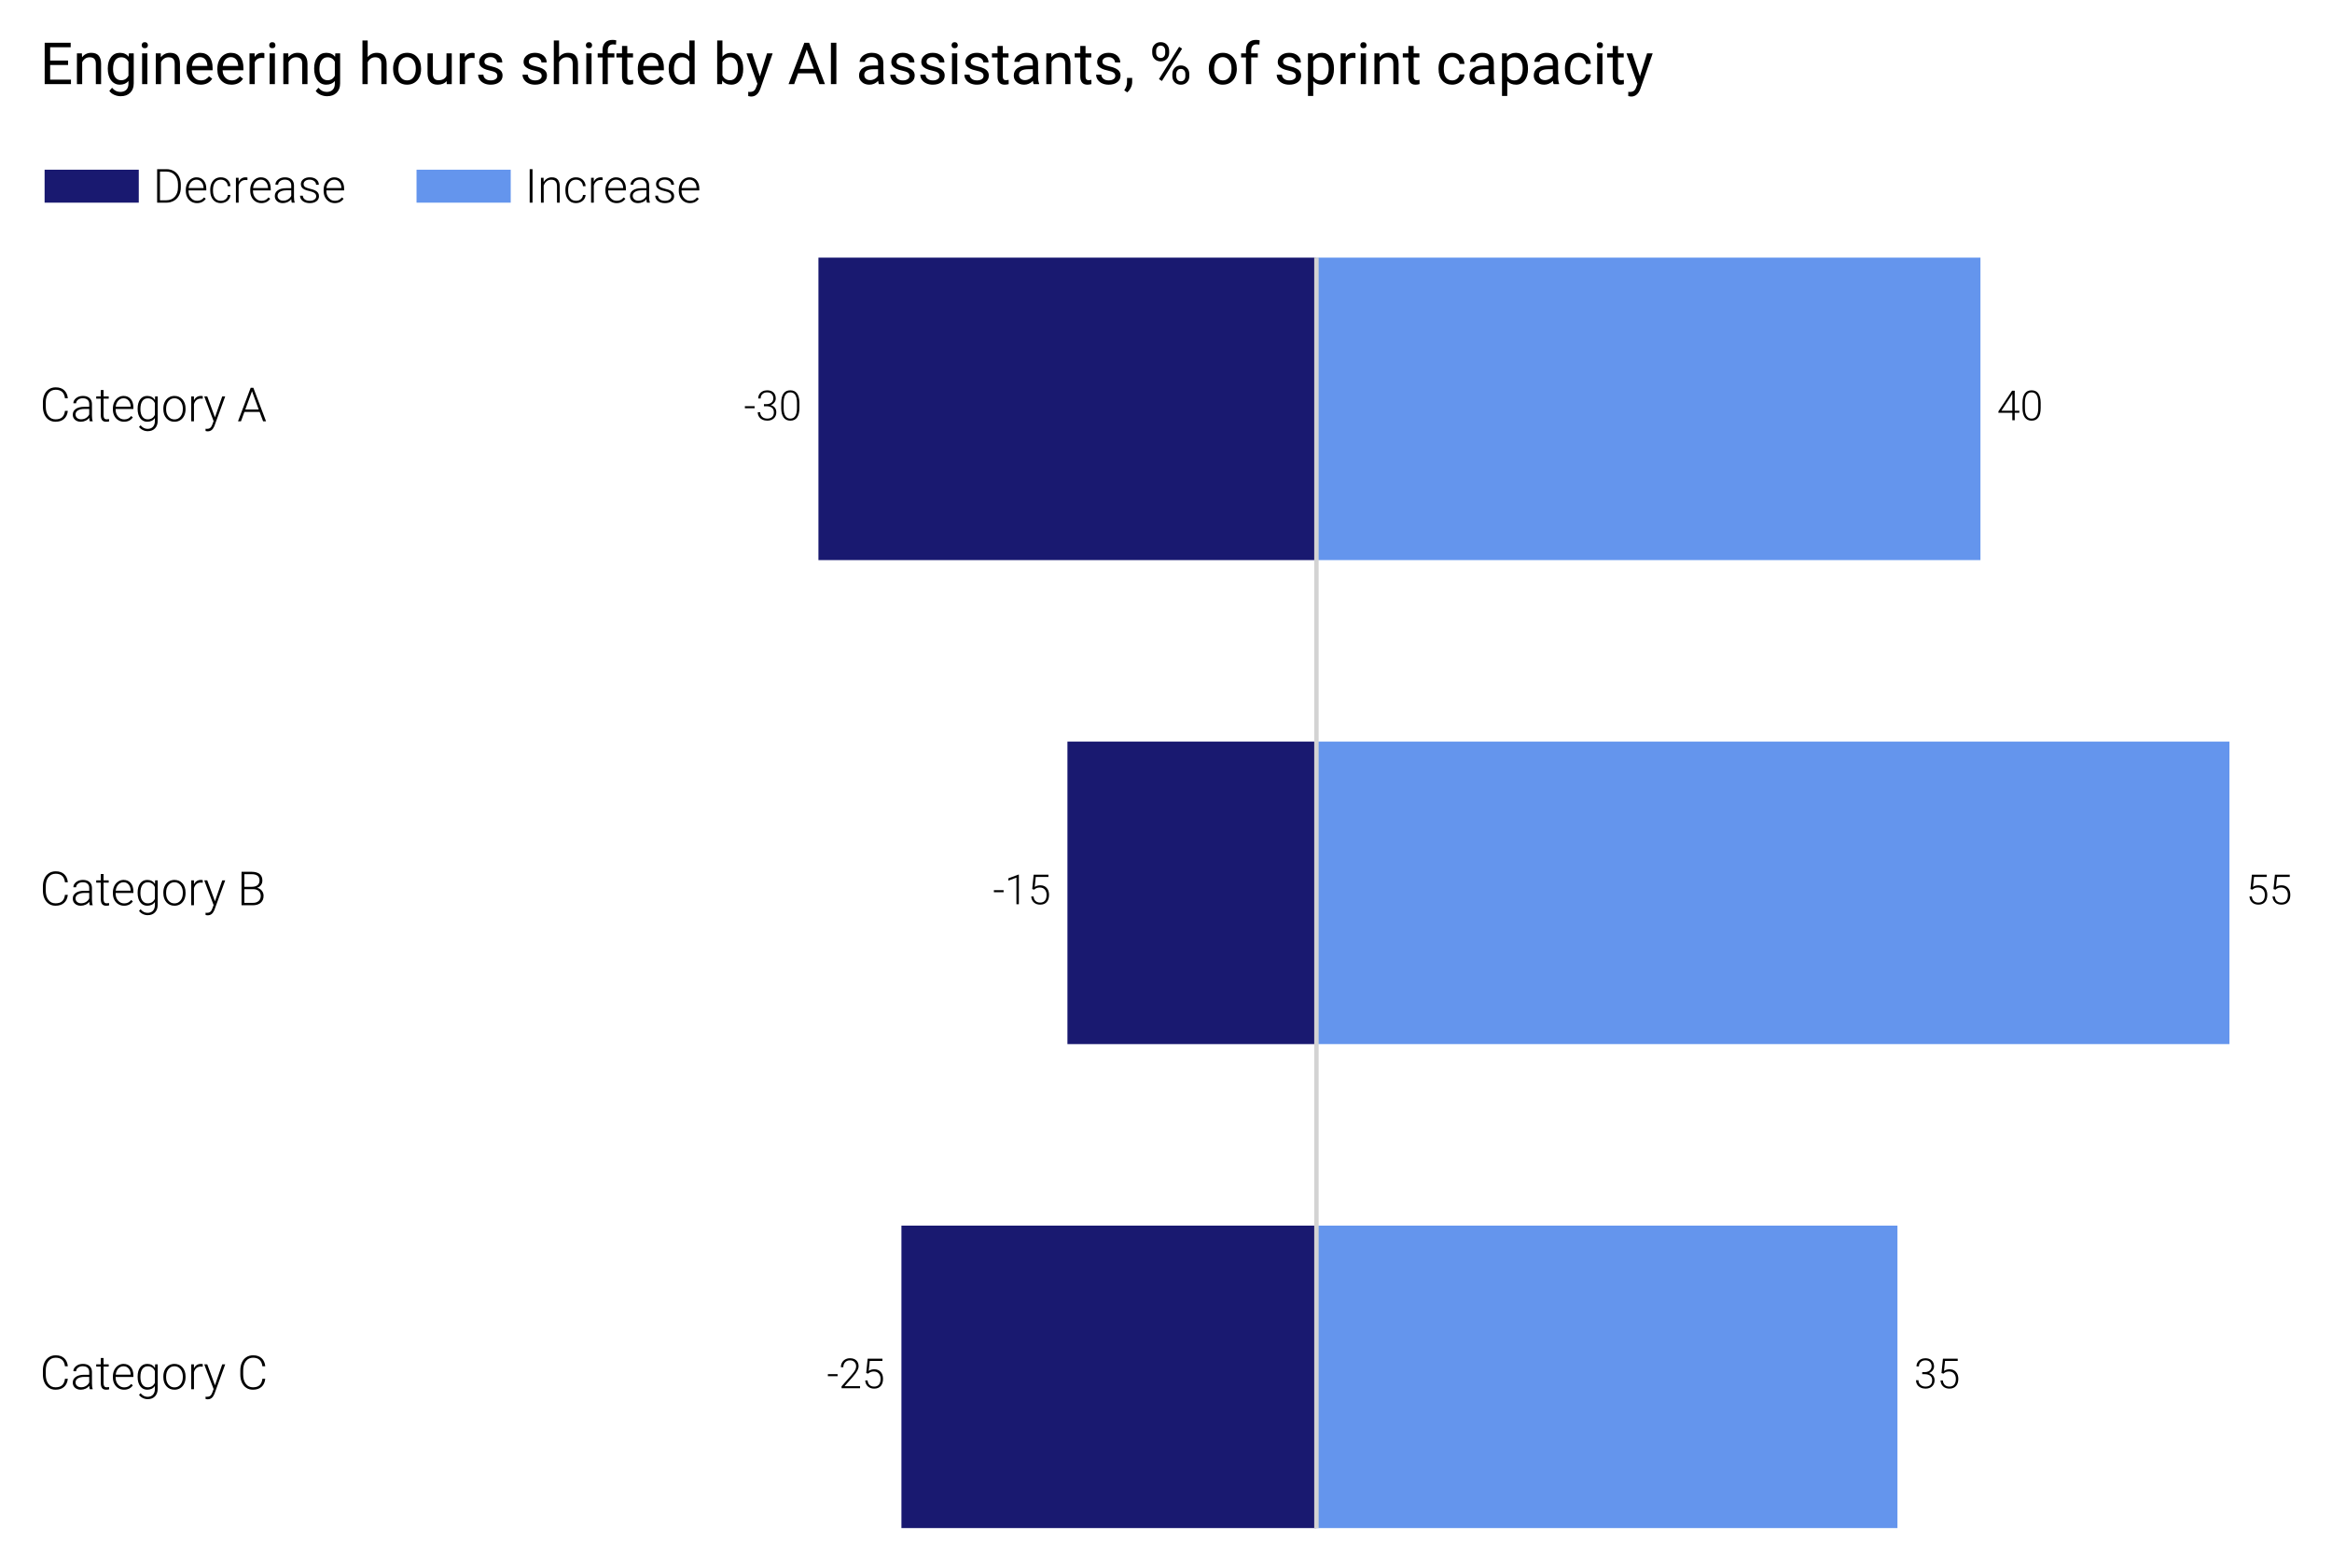
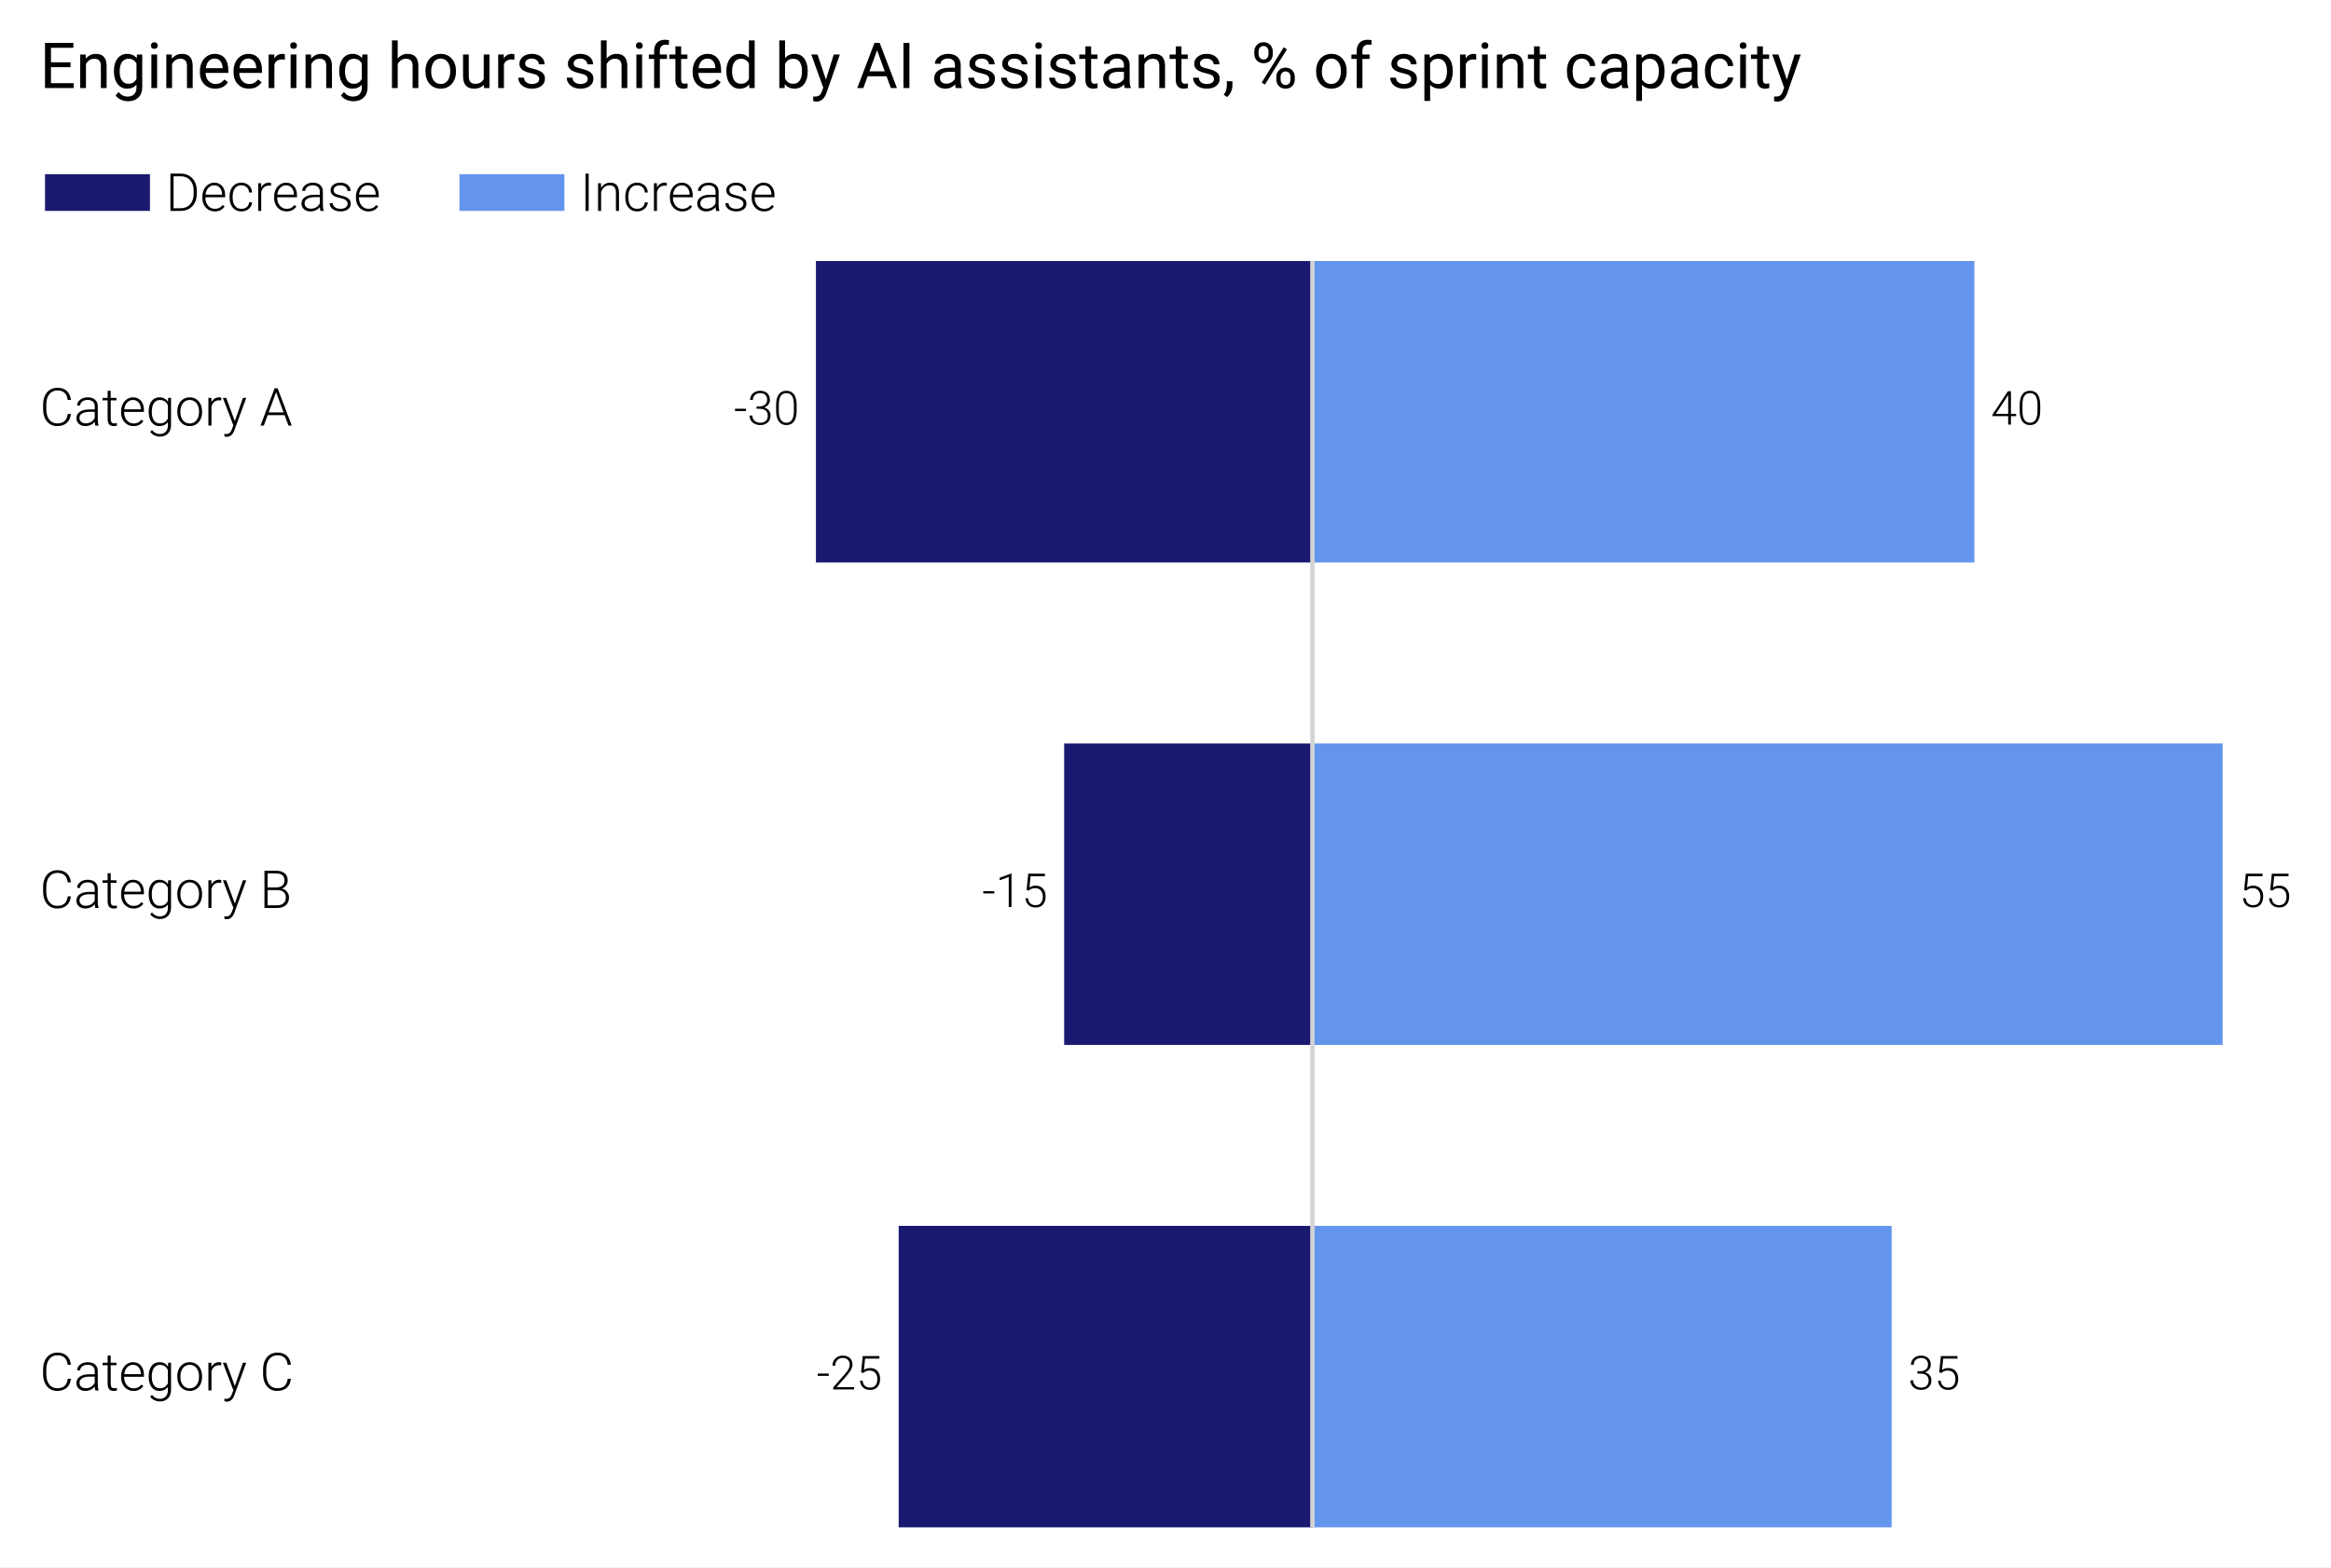
- <svg xmlns="http://www.w3.org/2000/svg" xmlns:xlink="http://www.w3.org/1999/xlink" width="420.93pt" height="283.029pt" viewBox="0 0 420.93 283.029" version="1.1">
+ <svg xmlns="http://www.w3.org/2000/svg" xmlns:xlink="http://www.w3.org/1999/xlink" width="422.039pt" height="283.789pt" viewBox="0 0 422.039 283.789" version="1.1">
  <defs>
    <style type="text/css">*{stroke-linejoin: round; stroke-linecap: butt}</style>
  </defs>
  <g id="figure_1">
    <g id="patch_1">
-       <path d="M 0 283.029  L 420.93 283.029  L 420.93 0  L 0 0  z " style="fill: #ffffff" />
+       <path d="M 0 283.789  L 422.039 283.789  L 422.039 0  L 0 0  z " style="fill: #ffffff" />
    </g>
    <g id="axes_1">
      <g id="patch_2">
-         <path d="M 147.728 275.829  L 402.42 275.829  L 402.42 46.506  L 147.728 46.506  z " style="fill: #ffffff" />
+         <path d="M 147.728 276.589  L 402.42 276.589  L 402.42 47.266  L 147.728 47.266  z " style="fill: #ffffff" />
      </g>
      <g id="patch_3">
-         <path d="M 237.619 275.829  L 162.709 275.829  L 162.709 221.228  L 237.619 221.228  z " clip-path="url(#pc73ca0a414)" style="fill: #191970" />
+         <path d="M 237.619 276.589  L 162.709 276.589  L 162.709 221.989  L 237.619 221.989  z " clip-path="url(#pb558d24454)" style="fill: #191970" />
      </g>
      <g id="patch_4">
-         <path d="M 237.619 188.468  L 192.673 188.468  L 192.673 133.867  L 237.619 133.867  z " clip-path="url(#pc73ca0a414)" style="fill: #191970" />
+         <path d="M 237.619 189.228  L 192.673 189.228  L 192.673 134.628  L 237.619 134.628  z " clip-path="url(#pb558d24454)" style="fill: #191970" />
      </g>
      <g id="patch_5">
-         <path d="M 237.619 101.107  L 147.728 101.107  L 147.728 46.506  L 237.619 46.506  z " clip-path="url(#pc73ca0a414)" style="fill: #191970" />
+         <path d="M 237.619 101.867  L 147.728 101.867  L 147.728 47.266  L 237.619 47.266  z " clip-path="url(#pb558d24454)" style="fill: #191970" />
      </g>
      <g id="patch_6">
-         <path d="M 237.619 275.829  L 342.493 275.829  L 342.493 221.228  L 237.619 221.228  z " clip-path="url(#pc73ca0a414)" style="fill: #6495ed" />
+         <path d="M 237.619 276.589  L 342.493 276.589  L 342.493 221.989  L 237.619 221.989  z " clip-path="url(#pb558d24454)" style="fill: #6495ed" />
      </g>
      <g id="patch_7">
-         <path d="M 237.619 188.468  L 402.42 188.468  L 402.42 133.867  L 237.619 133.867  z " clip-path="url(#pc73ca0a414)" style="fill: #6495ed" />
+         <path d="M 237.619 189.228  L 402.42 189.228  L 402.42 134.628  L 237.619 134.628  z " clip-path="url(#pb558d24454)" style="fill: #6495ed" />
      </g>
      <g id="patch_8">
-         <path d="M 237.619 101.107  L 357.475 101.107  L 357.475 46.506  L 237.619 46.506  z " clip-path="url(#pc73ca0a414)" style="fill: #6495ed" />
+         <path d="M 237.619 101.867  L 357.475 101.867  L 357.475 47.266  L 237.619 47.266  z " clip-path="url(#pb558d24454)" style="fill: #6495ed" />
      </g>
      <g id="matplotlib.axis_1" />
      <g id="matplotlib.axis_2" />
      <g id="line2d_1">
-         <path d="M 237.619 275.829  L 237.619 46.506  " clip-path="url(#pc73ca0a414)" style="fill: none; stroke: #d3d3d3; stroke-width: 0.8; stroke-linecap: square" />
+         <path d="M 237.619 276.589  L 237.619 47.266  " clip-path="url(#pb558d24454)" style="fill: none; stroke: #d3d3d3; stroke-width: 0.8; stroke-linecap: square" />
      </g>
      <g id="text_1">
-         <g transform="translate(7.2 250.7652) scale(0.085 -0.085)">
+         <g transform="translate(7.2 251.7886) scale(0.095 -0.095)">
          <defs>
            <path id="Roboto-Light-43" d="M 3797 1419  Q 3719 700 3283 318  Q 2847 -63 2122 -63  Q 1616 -63 1227 190  Q 838 444 625 908  Q 413 1372 409 1969  L 409 2559  Q 409 3166 621 3634  Q 834 4103 1232 4358  Q 1631 4613 2150 4613  Q 2881 4613 3304 4217  Q 3728 3822 3797 3125  L 3409 3125  Q 3266 4284 2150 4284  Q 1531 4284 1164 3821  Q 797 3359 797 2544  L 797 1988  Q 797 1200 1155 731  Q 1513 263 2122 263  Q 2725 263 3031 552  Q 3338 841 3409 1419  L 3797 1419  z " transform="scale(0.015625)" />
            <path id="Roboto-Light-61" d="M 2622 0  Q 2566 159 2550 472  Q 2353 216 2048 76  Q 1744 -63 1403 -63  Q 916 -63 614 209  Q 313 481 313 897  Q 313 1391 723 1678  Q 1134 1966 1869 1966  L 2547 1966  L 2547 2350  Q 2547 2713 2323 2920  Q 2100 3128 1672 3128  Q 1281 3128 1025 2928  Q 769 2728 769 2447  L 394 2450  Q 394 2853 769 3148  Q 1144 3444 1691 3444  Q 2256 3444 2582 3161  Q 2909 2878 2919 2372  L 2919 772  Q 2919 281 3022 38  L 3022 0  L 2622 0  z M 1447 269  Q 1822 269 2117 450  Q 2413 631 2547 934  L 2547 1678  L 1878 1678  Q 1319 1672 1003 1473  Q 688 1275 688 928  Q 688 644 898 456  Q 1109 269 1447 269  z " transform="scale(0.015625)" />
            <path id="Roboto-Light-74" d="M 1069 4247  L 1069 3381  L 1769 3381  L 1769 3075  L 1069 3075  L 1069 822  Q 1069 541 1170 403  Q 1272 266 1509 266  Q 1603 266 1813 297  L 1828 -9  Q 1681 -63 1428 -63  Q 1044 -63 869 160  Q 694 384 694 819  L 694 3075  L 72 3075  L 72 3381  L 694 3381  L 694 4247  L 1069 4247  z " transform="scale(0.015625)" />
            <path id="Roboto-Light-65" d="M 1797 -63  Q 1366 -63 1017 150  Q 669 363 475 742  Q 281 1122 281 1594  L 281 1728  Q 281 2216 470 2606  Q 659 2997 996 3220  Q 1334 3444 1728 3444  Q 2344 3444 2705 3023  Q 3066 2603 3066 1875  L 3066 1666  L 653 1666  L 653 1594  Q 653 1019 983 636  Q 1313 253 1813 253  Q 2113 253 2342 362  Q 2572 472 2759 713  L 2994 534  Q 2581 -63 1797 -63  z M 1728 3125  Q 1306 3125 1017 2815  Q 728 2506 666 1984  L 2694 1984  L 2694 2025  Q 2678 2513 2415 2819  Q 2153 3125 1728 3125  z " transform="scale(0.015625)" />
            <path id="Roboto-Light-67" d="M 338 1722  Q 338 2516 689 2980  Q 1041 3444 1644 3444  Q 2334 3444 2694 2894  L 2713 3381  L 3063 3381  L 3063 69  Q 3063 -584 2697 -965  Q 2331 -1347 1706 -1347  Q 1353 -1347 1033 -1189  Q 713 -1031 528 -769  L 738 -544  Q 1134 -1031 1681 -1031  Q 2150 -1031 2412 -754  Q 2675 -478 2684 13  L 2684 438  Q 2325 -63 1638 -63  Q 1050 -63 694 406  Q 338 875 338 1672  L 338 1722  z M 716 1656  Q 716 1009 975 636  Q 1234 263 1706 263  Q 2397 263 2684 881  L 2684 2453  Q 2553 2778 2306 2948  Q 2059 3119 1713 3119  Q 1241 3119 978 2748  Q 716 2378 716 1656  z " transform="scale(0.015625)" />
            <path id="Roboto-Light-6f" d="M 281 1741  Q 281 2228 470 2618  Q 659 3009 1004 3226  Q 1350 3444 1788 3444  Q 2463 3444 2881 2970  Q 3300 2497 3300 1716  L 3300 1638  Q 3300 1147 3111 755  Q 2922 363 2578 150  Q 2234 -63 1794 -63  Q 1122 -63 701 410  Q 281 884 281 1666  L 281 1741  z M 656 1638  Q 656 1031 970 642  Q 1284 253 1794 253  Q 2300 253 2614 642  Q 2928 1031 2928 1669  L 2928 1741  Q 2928 2128 2784 2450  Q 2641 2772 2381 2948  Q 2122 3125 1788 3125  Q 1288 3125 972 2733  Q 656 2341 656 1706  L 656 1638  z " transform="scale(0.015625)" />
            <path id="Roboto-Light-72" d="M 2050 3063  Q 1931 3084 1797 3084  Q 1447 3084 1205 2889  Q 963 2694 859 2322  L 859 0  L 488 0  L 488 3381  L 853 3381  L 859 2844  Q 1156 3444 1813 3444  Q 1969 3444 2059 3403  L 2050 3063  z " transform="scale(0.015625)" />
            <path id="Roboto-Light-79" d="M 1559 538  L 2547 3381  L 2950 3381  L 1506 -575  L 1431 -750  Q 1153 -1366 572 -1366  Q 438 -1366 284 -1322  L 281 -1013  L 475 -1031  Q 750 -1031 920 -895  Q 1091 -759 1209 -428  L 1375 28  L 100 3381  L 509 3381  L 1559 538  z " transform="scale(0.015625)" />
            <path id="Roboto-Light-20" transform="scale(0.015625)" />
          </defs>
          <use xlink:href="#Roboto-Light-43" />
          <use xlink:href="#Roboto-Light-61" transform="translate(64.94141 0)" />
          <use xlink:href="#Roboto-Light-74" transform="translate(118.5059 0)" />
          <use xlink:href="#Roboto-Light-65" transform="translate(150.6348 0)" />
          <use xlink:href="#Roboto-Light-67" transform="translate(202.2949 0)" />
          <use xlink:href="#Roboto-Light-6f" transform="translate(257.7637 0)" />
          <use xlink:href="#Roboto-Light-72" transform="translate(313.7695 0)" />
          <use xlink:href="#Roboto-Light-79" transform="translate(347.4121 0)" />
          <use xlink:href="#Roboto-Light-20" transform="translate(394.9219 0)" />
          <use xlink:href="#Roboto-Light-43" transform="translate(419.2383 0)" />
        </g>
      </g>
      <g id="text_2">
-         <g transform="translate(7.2 163.4041) scale(0.085 -0.085)">
+         <g transform="translate(7.2 164.4275) scale(0.095 -0.095)">
          <defs>
            <path id="Roboto-Light-42" d="M 575 0  L 575 4550  L 1919 4550  Q 2650 4550 3028 4248  Q 3406 3947 3406 3359  Q 3406 3006 3214 2745  Q 3022 2484 2688 2372  Q 3084 2284 3326 1981  Q 3569 1678 3569 1281  Q 3569 678 3180 339  Q 2791 0 2097 0  L 575 0  z M 959 2188  L 959 325  L 2113 325  Q 2606 325 2895 576  Q 3184 828 3184 1275  Q 3184 1697 2907 1942  Q 2631 2188 2144 2188  L 959 2188  z M 959 2509  L 2009 2509  Q 2491 2519 2755 2736  Q 3019 2953 3019 3369  Q 3019 3806 2745 4014  Q 2472 4222 1919 4222  L 959 4222  L 959 2509  z " transform="scale(0.015625)" />
          </defs>
          <use xlink:href="#Roboto-Light-43" />
          <use xlink:href="#Roboto-Light-61" transform="translate(64.94141 0)" />
          <use xlink:href="#Roboto-Light-74" transform="translate(118.5059 0)" />
          <use xlink:href="#Roboto-Light-65" transform="translate(150.6348 0)" />
          <use xlink:href="#Roboto-Light-67" transform="translate(202.2949 0)" />
          <use xlink:href="#Roboto-Light-6f" transform="translate(257.7637 0)" />
          <use xlink:href="#Roboto-Light-72" transform="translate(313.7695 0)" />
          <use xlink:href="#Roboto-Light-79" transform="translate(347.4121 0)" />
          <use xlink:href="#Roboto-Light-20" transform="translate(394.9219 0)" />
          <use xlink:href="#Roboto-Light-42" transform="translate(419.2383 0)" />
        </g>
      </g>
      <g id="text_3">
-         <g transform="translate(7.2 76.04301) scale(0.085 -0.085)">
+         <g transform="translate(7.2 77.06645) scale(0.095 -0.095)">
          <defs>
            <path id="Roboto-Light-41" d="M 3031 1275  L 966 1275  L 497 0  L 94 0  L 1816 4550  L 2181 4550  L 3903 0  L 3503 0  L 3031 1275  z M 1084 1603  L 2909 1603  L 1997 4081  L 1084 1603  z " transform="scale(0.015625)" />
          </defs>
          <use xlink:href="#Roboto-Light-43" />
          <use xlink:href="#Roboto-Light-61" transform="translate(64.94141 0)" />
          <use xlink:href="#Roboto-Light-74" transform="translate(118.5059 0)" />
          <use xlink:href="#Roboto-Light-65" transform="translate(150.6348 0)" />
          <use xlink:href="#Roboto-Light-67" transform="translate(202.2949 0)" />
          <use xlink:href="#Roboto-Light-6f" transform="translate(257.7637 0)" />
          <use xlink:href="#Roboto-Light-72" transform="translate(313.7695 0)" />
          <use xlink:href="#Roboto-Light-79" transform="translate(347.4121 0)" />
          <use xlink:href="#Roboto-Light-20" transform="translate(394.9219 0)" />
          <use xlink:href="#Roboto-Light-41" transform="translate(419.2383 0)" />
        </g>
      </g>
      <g id="text_4">
-         <g transform="translate(149.2541 250.5794) scale(0.075 -0.075)">
+         <g transform="translate(147.8596 251.6131) scale(0.085 -0.085)">
          <defs>
            <path id="Roboto-Light-2d" d="M 1650 1850  L 153 1850  L 153 2166  L 1650 2166  L 1650 1850  z " transform="scale(0.015625)" />
            <path id="Roboto-Light-32" d="M 3278 0  L 428 0  L 428 288  L 1988 2056  Q 2375 2503 2525 2793  Q 2675 3084 2675 3359  Q 2675 3791 2422 4042  Q 2169 4294 1725 4294  Q 1266 4294 983 4000  Q 700 3706 700 3238  L 328 3238  Q 328 3622 501 3937  Q 675 4253 995 4433  Q 1316 4613 1725 4613  Q 2350 4613 2701 4284  Q 3053 3956 3053 3391  Q 3053 3072 2854 2694  Q 2656 2316 2156 1750  L 888 316  L 3278 316  L 3278 0  z " transform="scale(0.015625)" />
            <path id="Roboto-Light-35" d="M 681 2331  L 903 4550  L 3178 4550  L 3178 4203  L 1225 4203  L 1066 2666  Q 1431 2916 1922 2916  Q 2538 2916 2903 2516  Q 3269 2116 3269 1450  Q 3269 731 2912 334  Q 2556 -63 1909 -63  Q 1316 -63 947 268  Q 578 600 525 1197  L 884 1197  Q 938 731 1200 492  Q 1463 253 1909 253  Q 2397 253 2645 562  Q 2894 872 2894 1444  Q 2894 1944 2616 2259  Q 2338 2575 1856 2575  Q 1591 2575 1394 2508  Q 1197 2441 978 2247  L 681 2331  z " transform="scale(0.015625)" />
          </defs>
          <use xlink:href="#Roboto-Light-2d" />
          <use xlink:href="#Roboto-Light-32" transform="translate(28.61328 0)" />
          <use xlink:href="#Roboto-Light-35" transform="translate(84.0332 0)" />
        </g>
      </g>
      <g id="text_5">
-         <g transform="translate(179.218 163.2183) scale(0.075 -0.075)">
+         <g transform="translate(177.8235 164.2521) scale(0.085 -0.085)">
          <defs>
            <path id="Roboto-Light-31" d="M 2169 0  L 1794 0  L 1794 4100  L 556 3641  L 556 3991  L 2106 4566  L 2169 4566  L 2169 0  z " transform="scale(0.015625)" />
          </defs>
          <use xlink:href="#Roboto-Light-2d" />
          <use xlink:href="#Roboto-Light-31" transform="translate(28.61328 0)" />
          <use xlink:href="#Roboto-Light-35" transform="translate(84.0332 0)" />
        </g>
      </g>
      <g id="text_6">
-         <g transform="translate(134.2722 75.85723) scale(0.075 -0.075)">
+         <g transform="translate(132.8777 76.89098) scale(0.085 -0.085)">
          <defs>
            <path id="Roboto-Light-33" d="M 1259 2478  L 1647 2478  Q 1969 2478 2209 2592  Q 2450 2706 2576 2904  Q 2703 3103 2703 3363  Q 2703 3800 2456 4047  Q 2209 4294 1747 4294  Q 1309 4294 1029 4036  Q 750 3778 750 3356  L 375 3356  Q 375 3709 553 4001  Q 731 4294 1047 4453  Q 1363 4613 1747 4613  Q 2366 4613 2722 4275  Q 3078 3938 3078 3350  Q 3078 3022 2870 2745  Q 2663 2469 2300 2331  Q 2725 2213 2944 1923  Q 3163 1634 3163 1234  Q 3163 650 2781 293  Q 2400 -63 1763 -63  Q 1356 -63 1017 100  Q 678 263 492 555  Q 306 847 306 1234  L 681 1234  Q 681 800 984 526  Q 1288 253 1763 253  Q 2247 253 2517 501  Q 2788 750 2788 1222  Q 2788 1678 2495 1918  Q 2203 2159 1634 2159  L 1259 2159  L 1259 2478  z " transform="scale(0.015625)" />
            <path id="Roboto-Light-30" d="M 3172 1897  Q 3172 934 2819 435  Q 2466 -63 1778 -63  Q 1103 -63 743 426  Q 384 916 375 1850  L 375 2666  Q 375 3625 731 4119  Q 1088 4613 1772 4613  Q 2447 4613 2803 4136  Q 3159 3659 3172 2731  L 3172 1897  z M 2797 2713  Q 2797 3494 2542 3894  Q 2288 4294 1772 4294  Q 1266 4294 1009 3903  Q 753 3513 747 2750  L 747 1856  Q 747 1078 1011 665  Q 1275 253 1778 253  Q 2278 253 2536 656  Q 2794 1059 2797 1838  L 2797 2713  z " transform="scale(0.015625)" />
          </defs>
          <use xlink:href="#Roboto-Light-2d" />
          <use xlink:href="#Roboto-Light-33" transform="translate(28.61328 0)" />
          <use xlink:href="#Roboto-Light-30" transform="translate(84.0332 0)" />
        </g>
      </g>
      <g id="text_7">
-         <g transform="translate(345.4891 250.5794) scale(0.075 -0.075)">
+         <g transform="translate(345.4891 251.6131) scale(0.085 -0.085)">
          <use xlink:href="#Roboto-Light-33" />
          <use xlink:href="#Roboto-Light-35" transform="translate(55.41992 0)" />
        </g>
      </g>
      <g id="text_8">
-         <g transform="translate(405.4169 163.2183) scale(0.075 -0.075)">
+         <g transform="translate(405.4169 164.2521) scale(0.085 -0.085)">
          <use xlink:href="#Roboto-Light-35" />
          <use xlink:href="#Roboto-Light-35" transform="translate(55.41992 0)" />
        </g>
      </g>
      <g id="text_9">
-         <g transform="translate(360.4711 75.85723) scale(0.075 -0.075)">
+         <g transform="translate(360.4711 76.89098) scale(0.085 -0.085)">
          <defs>
            <path id="Roboto-Light-34" d="M 2725 1466  L 3434 1466  L 3434 1150  L 2725 1150  L 2725 0  L 2350 0  L 2350 1150  L 209 1150  L 209 1363  L 2316 4550  L 2725 4550  L 2725 1466  z M 669 1466  L 2350 1466  L 2350 4066  L 2184 3778  L 669 1466  z " transform="scale(0.015625)" />
          </defs>
          <use xlink:href="#Roboto-Light-34" />
          <use xlink:href="#Roboto-Light-30" transform="translate(55.41992 0)" />
        </g>
      </g>
    </g>
    <g id="text_10">
-       <g transform="translate(7.2 15.18328) scale(0.105 -0.105)">
+       <g transform="translate(7.2 15.94359) scale(0.115 -0.115)">
        <defs>
          <path id="Roboto-Regular-45" d="M 3100 2103  L 1128 2103  L 1128 491  L 3419 491  L 3419 0  L 528 0  L 528 4550  L 3388 4550  L 3388 4056  L 1128 4056  L 1128 2594  L 3100 2594  L 3100 2103  z " transform="scale(0.015625)" />
          <path id="Roboto-Regular-6e" d="M 984 3381  L 1003 2956  Q 1391 3444 2016 3444  Q 3088 3444 3097 2234  L 3097 0  L 2519 0  L 2519 2238  Q 2516 2603 2352 2778  Q 2188 2953 1841 2953  Q 1559 2953 1346 2803  Q 1134 2653 1016 2409  L 1016 0  L 438 0  L 438 3381  L 984 3381  z " transform="scale(0.015625)" />
          <path id="Roboto-Regular-67" d="M 300 1719  Q 300 2509 665 2976  Q 1031 3444 1634 3444  Q 2253 3444 2600 3006  L 2628 3381  L 3156 3381  L 3156 81  Q 3156 -575 2767 -953  Q 2378 -1331 1722 -1331  Q 1356 -1331 1006 -1175  Q 656 -1019 472 -747  L 772 -400  Q 1144 -859 1681 -859  Q 2103 -859 2339 -621  Q 2575 -384 2575 47  L 2575 338  Q 2228 -63 1628 -63  Q 1034 -63 667 415  Q 300 894 300 1719  z M 881 1653  Q 881 1081 1115 754  Q 1350 428 1772 428  Q 2319 428 2575 925  L 2575 2469  Q 2309 2953 1778 2953  Q 1356 2953 1118 2625  Q 881 2297 881 1653  z " transform="scale(0.015625)" />
          <path id="Roboto-Regular-69" d="M 1066 0  L 488 0  L 488 3381  L 1066 3381  L 1066 0  z M 441 4278  Q 441 4419 527 4516  Q 613 4613 781 4613  Q 950 4613 1037 4516  Q 1125 4419 1125 4278  Q 1125 4138 1037 4044  Q 950 3950 781 3950  Q 613 3950 527 4044  Q 441 4138 441 4278  z " transform="scale(0.015625)" />
          <path id="Roboto-Regular-65" d="M 1841 -63  Q 1153 -63 722 389  Q 291 841 291 1597  L 291 1703  Q 291 2206 483 2601  Q 675 2997 1020 3220  Q 1366 3444 1769 3444  Q 2428 3444 2793 3009  Q 3159 2575 3159 1766  L 3159 1525  L 869 1525  Q 881 1025 1161 717  Q 1441 409 1872 409  Q 2178 409 2390 534  Q 2603 659 2763 866  L 3116 591  Q 2691 -63 1841 -63  z M 1769 2969  Q 1419 2969 1181 2714  Q 944 2459 888 2000  L 2581 2000  L 2581 2044  Q 2556 2484 2343 2726  Q 2131 2969 1769 2969  z " transform="scale(0.015625)" />
          <path id="Roboto-Regular-72" d="M 2072 2863  Q 1941 2884 1788 2884  Q 1219 2884 1016 2400  L 1016 0  L 438 0  L 438 3381  L 1000 3381  L 1009 2991  Q 1294 3444 1816 3444  Q 1984 3444 2072 3400  L 2072 2863  z " transform="scale(0.015625)" />
          <path id="Roboto-Regular-20" transform="scale(0.015625)" />
          <path id="Roboto-Regular-68" d="M 1016 2972  Q 1400 3444 2016 3444  Q 3088 3444 3097 2234  L 3097 0  L 2519 0  L 2519 2238  Q 2516 2603 2352 2778  Q 2188 2953 1841 2953  Q 1559 2953 1346 2803  Q 1134 2653 1016 2409  L 1016 0  L 438 0  L 438 4800  L 1016 4800  L 1016 2972  z " transform="scale(0.015625)" />
          <path id="Roboto-Regular-6f" d="M 284 1722  Q 284 2219 479 2616  Q 675 3013 1023 3228  Q 1372 3444 1819 3444  Q 2509 3444 2936 2966  Q 3363 2488 3363 1694  L 3363 1653  Q 3363 1159 3173 767  Q 2984 375 2632 156  Q 2281 -63 1825 -63  Q 1138 -63 711 415  Q 284 894 284 1681  L 284 1722  z M 866 1653  Q 866 1091 1127 750  Q 1388 409 1825 409  Q 2266 409 2525 754  Q 2784 1100 2784 1722  Q 2784 2278 2520 2623  Q 2256 2969 1819 2969  Q 1391 2969 1128 2628  Q 866 2288 866 1653  z " transform="scale(0.015625)" />
          <path id="Roboto-Regular-75" d="M 2525 334  Q 2188 -63 1534 -63  Q 994 -63 711 251  Q 428 566 425 1181  L 425 3381  L 1003 3381  L 1003 1197  Q 1003 428 1628 428  Q 2291 428 2509 922  L 2509 3381  L 3088 3381  L 3088 0  L 2538 0  L 2525 334  z " transform="scale(0.015625)" />
          <path id="Roboto-Regular-73" d="M 2406 897  Q 2406 1131 2229 1261  Q 2053 1391 1614 1484  Q 1175 1578 917 1709  Q 659 1841 536 2022  Q 413 2203 413 2453  Q 413 2869 764 3156  Q 1116 3444 1663 3444  Q 2238 3444 2595 3147  Q 2953 2850 2953 2388  L 2372 2388  Q 2372 2625 2170 2797  Q 1969 2969 1663 2969  Q 1347 2969 1169 2831  Q 991 2694 991 2472  Q 991 2263 1156 2156  Q 1322 2050 1755 1953  Q 2188 1856 2456 1722  Q 2725 1588 2854 1398  Q 2984 1209 2984 938  Q 2984 484 2621 210  Q 2259 -63 1681 -63  Q 1275 -63 962 81  Q 650 225 473 483  Q 297 741 297 1041  L 875 1041  Q 891 750 1108 579  Q 1325 409 1681 409  Q 2009 409 2207 542  Q 2406 675 2406 897  z " transform="scale(0.015625)" />
          <path id="Roboto-Regular-66" d="M 722 0  L 722 2934  L 188 2934  L 188 3381  L 722 3381  L 722 3728  Q 722 4272 1012 4569  Q 1303 4866 1834 4866  Q 2034 4866 2231 4813  L 2200 4344  Q 2053 4372 1888 4372  Q 1606 4372 1453 4208  Q 1300 4044 1300 3738  L 1300 3381  L 2022 3381  L 2022 2934  L 1300 2934  L 1300 0  L 722 0  z " transform="scale(0.015625)" />
          <path id="Roboto-Regular-74" d="M 1222 4200  L 1222 3381  L 1853 3381  L 1853 2934  L 1222 2934  L 1222 838  Q 1222 634 1306 532  Q 1391 431 1594 431  Q 1694 431 1869 469  L 1869 0  Q 1641 -63 1425 -63  Q 1038 -63 841 171  Q 644 406 644 838  L 644 2934  L 28 2934  L 28 3381  L 644 3381  L 644 4200  L 1222 4200  z " transform="scale(0.015625)" />
          <path id="Roboto-Regular-64" d="M 297 1719  Q 297 2497 665 2970  Q 1034 3444 1631 3444  Q 2225 3444 2572 3038  L 2572 4800  L 3150 4800  L 3150 0  L 2619 0  L 2591 363  Q 2244 -63 1625 -63  Q 1038 -63 667 418  Q 297 900 297 1675  L 297 1719  z M 875 1653  Q 875 1078 1112 753  Q 1350 428 1769 428  Q 2319 428 2572 922  L 2572 2475  Q 2313 2953 1775 2953  Q 1350 2953 1112 2625  Q 875 2297 875 1653  z " transform="scale(0.015625)" />
          <path id="Roboto-Regular-62" d="M 3300 1653  Q 3300 878 2944 407  Q 2588 -63 1988 -63  Q 1347 -63 997 391  L 969 0  L 438 0  L 438 4800  L 1016 4800  L 1016 3009  Q 1366 3444 1981 3444  Q 2597 3444 2948 2978  Q 3300 2513 3300 1703  L 3300 1653  z M 2722 1719  Q 2722 2309 2494 2631  Q 2266 2953 1838 2953  Q 1266 2953 1016 2422  L 1016 959  Q 1281 428 1844 428  Q 2259 428 2490 750  Q 2722 1072 2722 1719  z " transform="scale(0.015625)" />
          <path id="Roboto-Regular-79" d="M 1544 847  L 2331 3381  L 2950 3381  L 1591 -522  Q 1275 -1366 588 -1366  L 478 -1356  L 263 -1316  L 263 -847  L 419 -859  Q 713 -859 877 -740  Q 1041 -622 1147 -306  L 1275 38  L 69 3381  L 700 3381  L 1544 847  z " transform="scale(0.015625)" />
          <path id="Roboto-Regular-41" d="M 3041 1188  L 1134 1188  L 706 0  L 88 0  L 1825 4550  L 2350 4550  L 4091 0  L 3475 0  L 3041 1188  z M 1316 1681  L 2863 1681  L 2088 3809  L 1316 1681  z " transform="scale(0.015625)" />
          <path id="Roboto-Regular-49" d="M 1172 0  L 572 0  L 572 4550  L 1172 4550  L 1172 0  z " transform="scale(0.015625)" />
          <path id="Roboto-Regular-61" d="M 2525 0  Q 2475 100 2444 356  Q 2041 -63 1481 -63  Q 981 -63 661 220  Q 341 503 341 938  Q 341 1466 742 1758  Q 1144 2050 1872 2050  L 2434 2050  L 2434 2316  Q 2434 2619 2253 2798  Q 2072 2978 1719 2978  Q 1409 2978 1200 2822  Q 991 2666 991 2444  L 409 2444  Q 409 2697 589 2933  Q 769 3169 1076 3306  Q 1384 3444 1753 3444  Q 2338 3444 2669 3151  Q 3000 2859 3013 2347  L 3013 791  Q 3013 325 3131 50  L 3131 0  L 2525 0  z M 1566 441  Q 1838 441 2081 581  Q 2325 722 2434 947  L 2434 1641  L 1981 1641  Q 919 1641 919 1019  Q 919 747 1100 594  Q 1281 441 1566 441  z " transform="scale(0.015625)" />
          <path id="Roboto-Regular-2c" d="M 419 -906  L 91 -681  Q 384 -272 397 163  L 397 684  L 963 684  L 963 231  Q 963 -84 808 -400  Q 653 -716 419 -906  z " transform="scale(0.015625)" />
          <path id="Roboto-Regular-25" d="M 328 3675  Q 328 4084 589 4350  Q 850 4616 1259 4616  Q 1675 4616 1933 4348  Q 2191 4081 2191 3656  L 2191 3434  Q 2191 3022 1930 2761  Q 1669 2500 1266 2500  Q 859 2500 593 2761  Q 328 3022 328 3456  L 328 3675  z M 759 3434  Q 759 3191 896 3033  Q 1034 2875 1266 2875  Q 1488 2875 1623 3028  Q 1759 3181 1759 3447  L 1759 3675  Q 1759 3919 1625 4078  Q 1491 4238 1259 4238  Q 1028 4238 893 4078  Q 759 3919 759 3663  L 759 3434  z M 2544 1116  Q 2544 1525 2805 1789  Q 3066 2053 3475 2053  Q 3884 2053 4146 1790  Q 4409 1528 4409 1094  L 4409 872  Q 4409 463 4148 198  Q 3888 -66 3481 -66  Q 3075 -66 2809 195  Q 2544 456 2544 891  L 2544 1116  z M 2975 872  Q 2975 625 3112 467  Q 3250 309 3481 309  Q 3706 309 3840 464  Q 3975 619 3975 884  L 3975 1116  Q 3975 1363 3839 1519  Q 3703 1675 3475 1675  Q 3253 1675 3114 1520  Q 2975 1366 2975 1103  L 2975 872  z M 1397 344  L 1069 550  L 3291 4106  L 3619 3900  L 1397 344  z " transform="scale(0.015625)" />
          <path id="Roboto-Regular-70" d="M 3294 1653  Q 3294 881 2941 409  Q 2588 -63 1984 -63  Q 1369 -63 1016 328  L 1016 -1300  L 438 -1300  L 438 3381  L 966 3381  L 994 3006  Q 1347 3444 1975 3444  Q 2584 3444 2939 2984  Q 3294 2525 3294 1706  L 3294 1653  z M 2716 1719  Q 2716 2291 2472 2622  Q 2228 2953 1803 2953  Q 1278 2953 1016 2488  L 1016 872  Q 1275 409 1809 409  Q 2225 409 2470 739  Q 2716 1069 2716 1719  z " transform="scale(0.015625)" />
          <path id="Roboto-Regular-63" d="M 1794 409  Q 2103 409 2334 596  Q 2566 784 2591 1066  L 3138 1066  Q 3122 775 2937 512  Q 2753 250 2445 93  Q 2138 -63 1794 -63  Q 1103 -63 695 398  Q 288 859 288 1659  L 288 1756  Q 288 2250 469 2634  Q 650 3019 989 3231  Q 1328 3444 1791 3444  Q 2359 3444 2736 3103  Q 3113 2763 3138 2219  L 2591 2219  Q 2566 2547 2342 2758  Q 2119 2969 1791 2969  Q 1350 2969 1108 2651  Q 866 2334 866 1734  L 866 1625  Q 866 1041 1106 725  Q 1347 409 1794 409  z " transform="scale(0.015625)" />
        </defs>
        <use xlink:href="#Roboto-Regular-45" />
        <use xlink:href="#Roboto-Regular-6e" transform="translate(56.83594 0)" />
        <use xlink:href="#Roboto-Regular-67" transform="translate(112.0117 0)" />
        <use xlink:href="#Roboto-Regular-69" transform="translate(168.1152 0)" />
        <use xlink:href="#Roboto-Regular-6e" transform="translate(192.3828 0)" />
        <use xlink:href="#Roboto-Regular-65" transform="translate(247.5586 0)" />
        <use xlink:href="#Roboto-Regular-65" transform="translate(300.5371 0)" />
        <use xlink:href="#Roboto-Regular-72" transform="translate(353.5156 0)" />
        <use xlink:href="#Roboto-Regular-69" transform="translate(387.3535 0)" />
        <use xlink:href="#Roboto-Regular-6e" transform="translate(411.6211 0)" />
        <use xlink:href="#Roboto-Regular-67" transform="translate(466.7969 0)" />
        <use xlink:href="#Roboto-Regular-20" transform="translate(522.9004 0)" />
        <use xlink:href="#Roboto-Regular-68" transform="translate(547.6562 0)" />
        <use xlink:href="#Roboto-Regular-6f" transform="translate(602.7344 0)" />
        <use xlink:href="#Roboto-Regular-75" transform="translate(659.7656 0)" />
        <use xlink:href="#Roboto-Regular-72" transform="translate(714.8926 0)" />
        <use xlink:href="#Roboto-Regular-73" transform="translate(748.7305 0)" />
        <use xlink:href="#Roboto-Regular-20" transform="translate(800.293 0)" />
        <use xlink:href="#Roboto-Regular-73" transform="translate(825.0488 0)" />
        <use xlink:href="#Roboto-Regular-68" transform="translate(876.6113 0)" />
        <use xlink:href="#Roboto-Regular-69" transform="translate(931.6895 0)" />
        <use xlink:href="#Roboto-Regular-66" transform="translate(955.957 0)" />
        <use xlink:href="#Roboto-Regular-74" transform="translate(990.6738 0)" />
        <use xlink:href="#Roboto-Regular-65" transform="translate(1023.34 0)" />
        <use xlink:href="#Roboto-Regular-64" transform="translate(1076.318 0)" />
        <use xlink:href="#Roboto-Regular-20" transform="translate(1132.715 0)" />
        <use xlink:href="#Roboto-Regular-62" transform="translate(1157.471 0)" />
        <use xlink:href="#Roboto-Regular-79" transform="translate(1213.574 0)" />
        <use xlink:href="#Roboto-Regular-20" transform="translate(1260.889 0)" />
        <use xlink:href="#Roboto-Regular-41" transform="translate(1285.645 0)" />
        <use xlink:href="#Roboto-Regular-49" transform="translate(1350.879 0)" />
        <use xlink:href="#Roboto-Regular-20" transform="translate(1378.076 0)" />
        <use xlink:href="#Roboto-Regular-61" transform="translate(1402.832 0)" />
        <use xlink:href="#Roboto-Regular-73" transform="translate(1457.227 0)" />
        <use xlink:href="#Roboto-Regular-73" transform="translate(1508.789 0)" />
        <use xlink:href="#Roboto-Regular-69" transform="translate(1560.352 0)" />
        <use xlink:href="#Roboto-Regular-73" transform="translate(1584.619 0)" />
        <use xlink:href="#Roboto-Regular-74" transform="translate(1636.182 0)" />
        <use xlink:href="#Roboto-Regular-61" transform="translate(1668.848 0)" />
        <use xlink:href="#Roboto-Regular-6e" transform="translate(1723.242 0)" />
        <use xlink:href="#Roboto-Regular-74" transform="translate(1778.418 0)" />
        <use xlink:href="#Roboto-Regular-73" transform="translate(1811.084 0)" />
        <use xlink:href="#Roboto-Regular-2c" transform="translate(1862.646 0)" />
        <use xlink:href="#Roboto-Regular-20" transform="translate(1882.275 0)" />
        <use xlink:href="#Roboto-Regular-25" transform="translate(1907.031 0)" />
        <use xlink:href="#Roboto-Regular-20" transform="translate(1980.273 0)" />
        <use xlink:href="#Roboto-Regular-6f" transform="translate(2005.029 0)" />
        <use xlink:href="#Roboto-Regular-66" transform="translate(2062.061 0)" />
        <use xlink:href="#Roboto-Regular-20" transform="translate(2096.777 0)" />
        <use xlink:href="#Roboto-Regular-73" transform="translate(2121.533 0)" />
        <use xlink:href="#Roboto-Regular-70" transform="translate(2173.096 0)" />
        <use xlink:href="#Roboto-Regular-72" transform="translate(2229.199 0)" />
        <use xlink:href="#Roboto-Regular-69" transform="translate(2263.037 0)" />
        <use xlink:href="#Roboto-Regular-6e" transform="translate(2287.305 0)" />
        <use xlink:href="#Roboto-Regular-74" transform="translate(2342.48 0)" />
        <use xlink:href="#Roboto-Regular-20" transform="translate(2375.146 0)" />
        <use xlink:href="#Roboto-Regular-63" transform="translate(2399.902 0)" />
        <use xlink:href="#Roboto-Regular-61" transform="translate(2452.246 0)" />
        <use xlink:href="#Roboto-Regular-70" transform="translate(2506.641 0)" />
        <use xlink:href="#Roboto-Regular-61" transform="translate(2562.744 0)" />
        <use xlink:href="#Roboto-Regular-63" transform="translate(2617.139 0)" />
        <use xlink:href="#Roboto-Regular-69" transform="translate(2669.482 0)" />
        <use xlink:href="#Roboto-Regular-74" transform="translate(2693.75 0)" />
        <use xlink:href="#Roboto-Regular-79" transform="translate(2726.416 0)" />
      </g>
    </g>
    <g id="legend_1">
      <g id="patch_9">
-         <path d="M 8.05 36.582  L 25.05 36.582  L 25.05 30.632  L 8.05 30.632  z " style="fill: #191970" />
+         <path d="M 8.15 38.192  L 27.15 38.192  L 27.15 31.542  L 8.15 31.542  z " style="fill: #191970" />
      </g>
      <g id="text_11">
-         <g transform="translate(27.6 36.58151) scale(0.085 -0.085)">
+         <g transform="translate(30 38.19182) scale(0.095 -0.095)">
          <defs>
            <path id="Roboto-Light-44" d="M 575 0  L 575 4550  L 1847 4550  Q 2406 4550 2850 4295  Q 3294 4041 3542 3566  Q 3791 3091 3791 2484  L 3791 2066  Q 3791 1456 3544 984  Q 3297 513 2848 256  Q 2400 0 1819 0  L 575 0  z M 959 4222  L 959 325  L 1822 325  Q 2541 325 2975 801  Q 3409 1278 3409 2091  L 3409 2491  Q 3409 3275 2981 3747  Q 2553 4219 1853 4222  L 959 4222  z " transform="scale(0.015625)" />
            <path id="Roboto-Light-63" d="M 1738 253  Q 2128 253 2392 473  Q 2656 694 2678 1044  L 3038 1044  Q 3022 734 2844 479  Q 2666 225 2370 81  Q 2075 -63 1738 -63  Q 1072 -63 683 400  Q 294 863 294 1644  L 294 1756  Q 294 2256 469 2640  Q 644 3025 970 3234  Q 1297 3444 1734 3444  Q 2291 3444 2652 3112  Q 3013 2781 3038 2241  L 2678 2241  Q 2653 2638 2392 2881  Q 2131 3125 1734 3125  Q 1228 3125 948 2759  Q 669 2394 669 1734  L 669 1625  Q 669 978 948 615  Q 1228 253 1738 253  z " transform="scale(0.015625)" />
            <path id="Roboto-Light-73" d="M 2513 859  Q 2513 1138 2289 1306  Q 2066 1475 1616 1570  Q 1166 1666 917 1789  Q 669 1913 548 2091  Q 428 2269 428 2522  Q 428 2922 762 3183  Q 1097 3444 1619 3444  Q 2184 3444 2526 3164  Q 2869 2884 2869 2434  L 2494 2434  Q 2494 2731 2245 2928  Q 1997 3125 1619 3125  Q 1250 3125 1026 2961  Q 803 2797 803 2534  Q 803 2281 989 2142  Q 1175 2003 1667 1887  Q 2159 1772 2404 1640  Q 2650 1509 2769 1325  Q 2888 1141 2888 878  Q 2888 450 2542 193  Q 2197 -63 1641 -63  Q 1050 -63 683 223  Q 316 509 316 947  L 691 947  Q 713 619 967 436  Q 1222 253 1641 253  Q 2031 253 2272 425  Q 2513 597 2513 859  z " transform="scale(0.015625)" />
          </defs>
          <use xlink:href="#Roboto-Light-44" />
          <use xlink:href="#Roboto-Light-65" transform="translate(65.47852 0)" />
          <use xlink:href="#Roboto-Light-63" transform="translate(117.1387 0)" />
          <use xlink:href="#Roboto-Light-72" transform="translate(168.6523 0)" />
          <use xlink:href="#Roboto-Light-65" transform="translate(202.2949 0)" />
          <use xlink:href="#Roboto-Light-61" transform="translate(253.9551 0)" />
          <use xlink:href="#Roboto-Light-73" transform="translate(307.5195 0)" />
          <use xlink:href="#Roboto-Light-65" transform="translate(358.1543 0)" />
        </g>
      </g>
      <g id="patch_10">
-         <path d="M 75.184 36.582  L 92.184 36.582  L 92.184 30.632  L 75.184 30.632  z " style="fill: #6495ed" />
+         <path d="M 83.182 38.192  L 102.182 38.192  L 102.182 31.542  L 83.182 31.542  z " style="fill: #6495ed" />
      </g>
      <g id="text_12">
-         <g transform="translate(94.73406 36.58151) scale(0.085 -0.085)">
+         <g transform="translate(105.0322 38.19182) scale(0.095 -0.095)">
          <defs>
            <path id="Roboto-Light-49" d="M 1044 0  L 659 0  L 659 4550  L 1044 4550  L 1044 0  z " transform="scale(0.015625)" />
            <path id="Roboto-Light-6e" d="M 844 3381  L 856 2803  Q 1047 3116 1331 3280  Q 1616 3444 1959 3444  Q 2503 3444 2768 3137  Q 3034 2831 3038 2219  L 3038 0  L 2666 0  L 2666 2222  Q 2663 2675 2473 2897  Q 2284 3119 1869 3119  Q 1522 3119 1255 2901  Q 988 2684 859 2316  L 859 0  L 488 0  L 488 3381  L 844 3381  z " transform="scale(0.015625)" />
          </defs>
          <use xlink:href="#Roboto-Light-49" />
          <use xlink:href="#Roboto-Light-6e" transform="translate(26.61133 0)" />
          <use xlink:href="#Roboto-Light-63" transform="translate(81.54297 0)" />
          <use xlink:href="#Roboto-Light-72" transform="translate(133.0566 0)" />
          <use xlink:href="#Roboto-Light-65" transform="translate(166.6992 0)" />
          <use xlink:href="#Roboto-Light-61" transform="translate(218.3594 0)" />
          <use xlink:href="#Roboto-Light-73" transform="translate(271.9238 0)" />
          <use xlink:href="#Roboto-Light-65" transform="translate(322.5586 0)" />
        </g>
      </g>
    </g>
  </g>
  <defs>
-     <clipPath id="pc73ca0a414">
-       <rect x="147.728" y="46.506" width="254.693" height="229.323" />
+     <clipPath id="pb558d24454">
+       <rect x="147.728" y="47.266" width="254.693" height="229.323" />
    </clipPath>
  </defs>
</svg>
